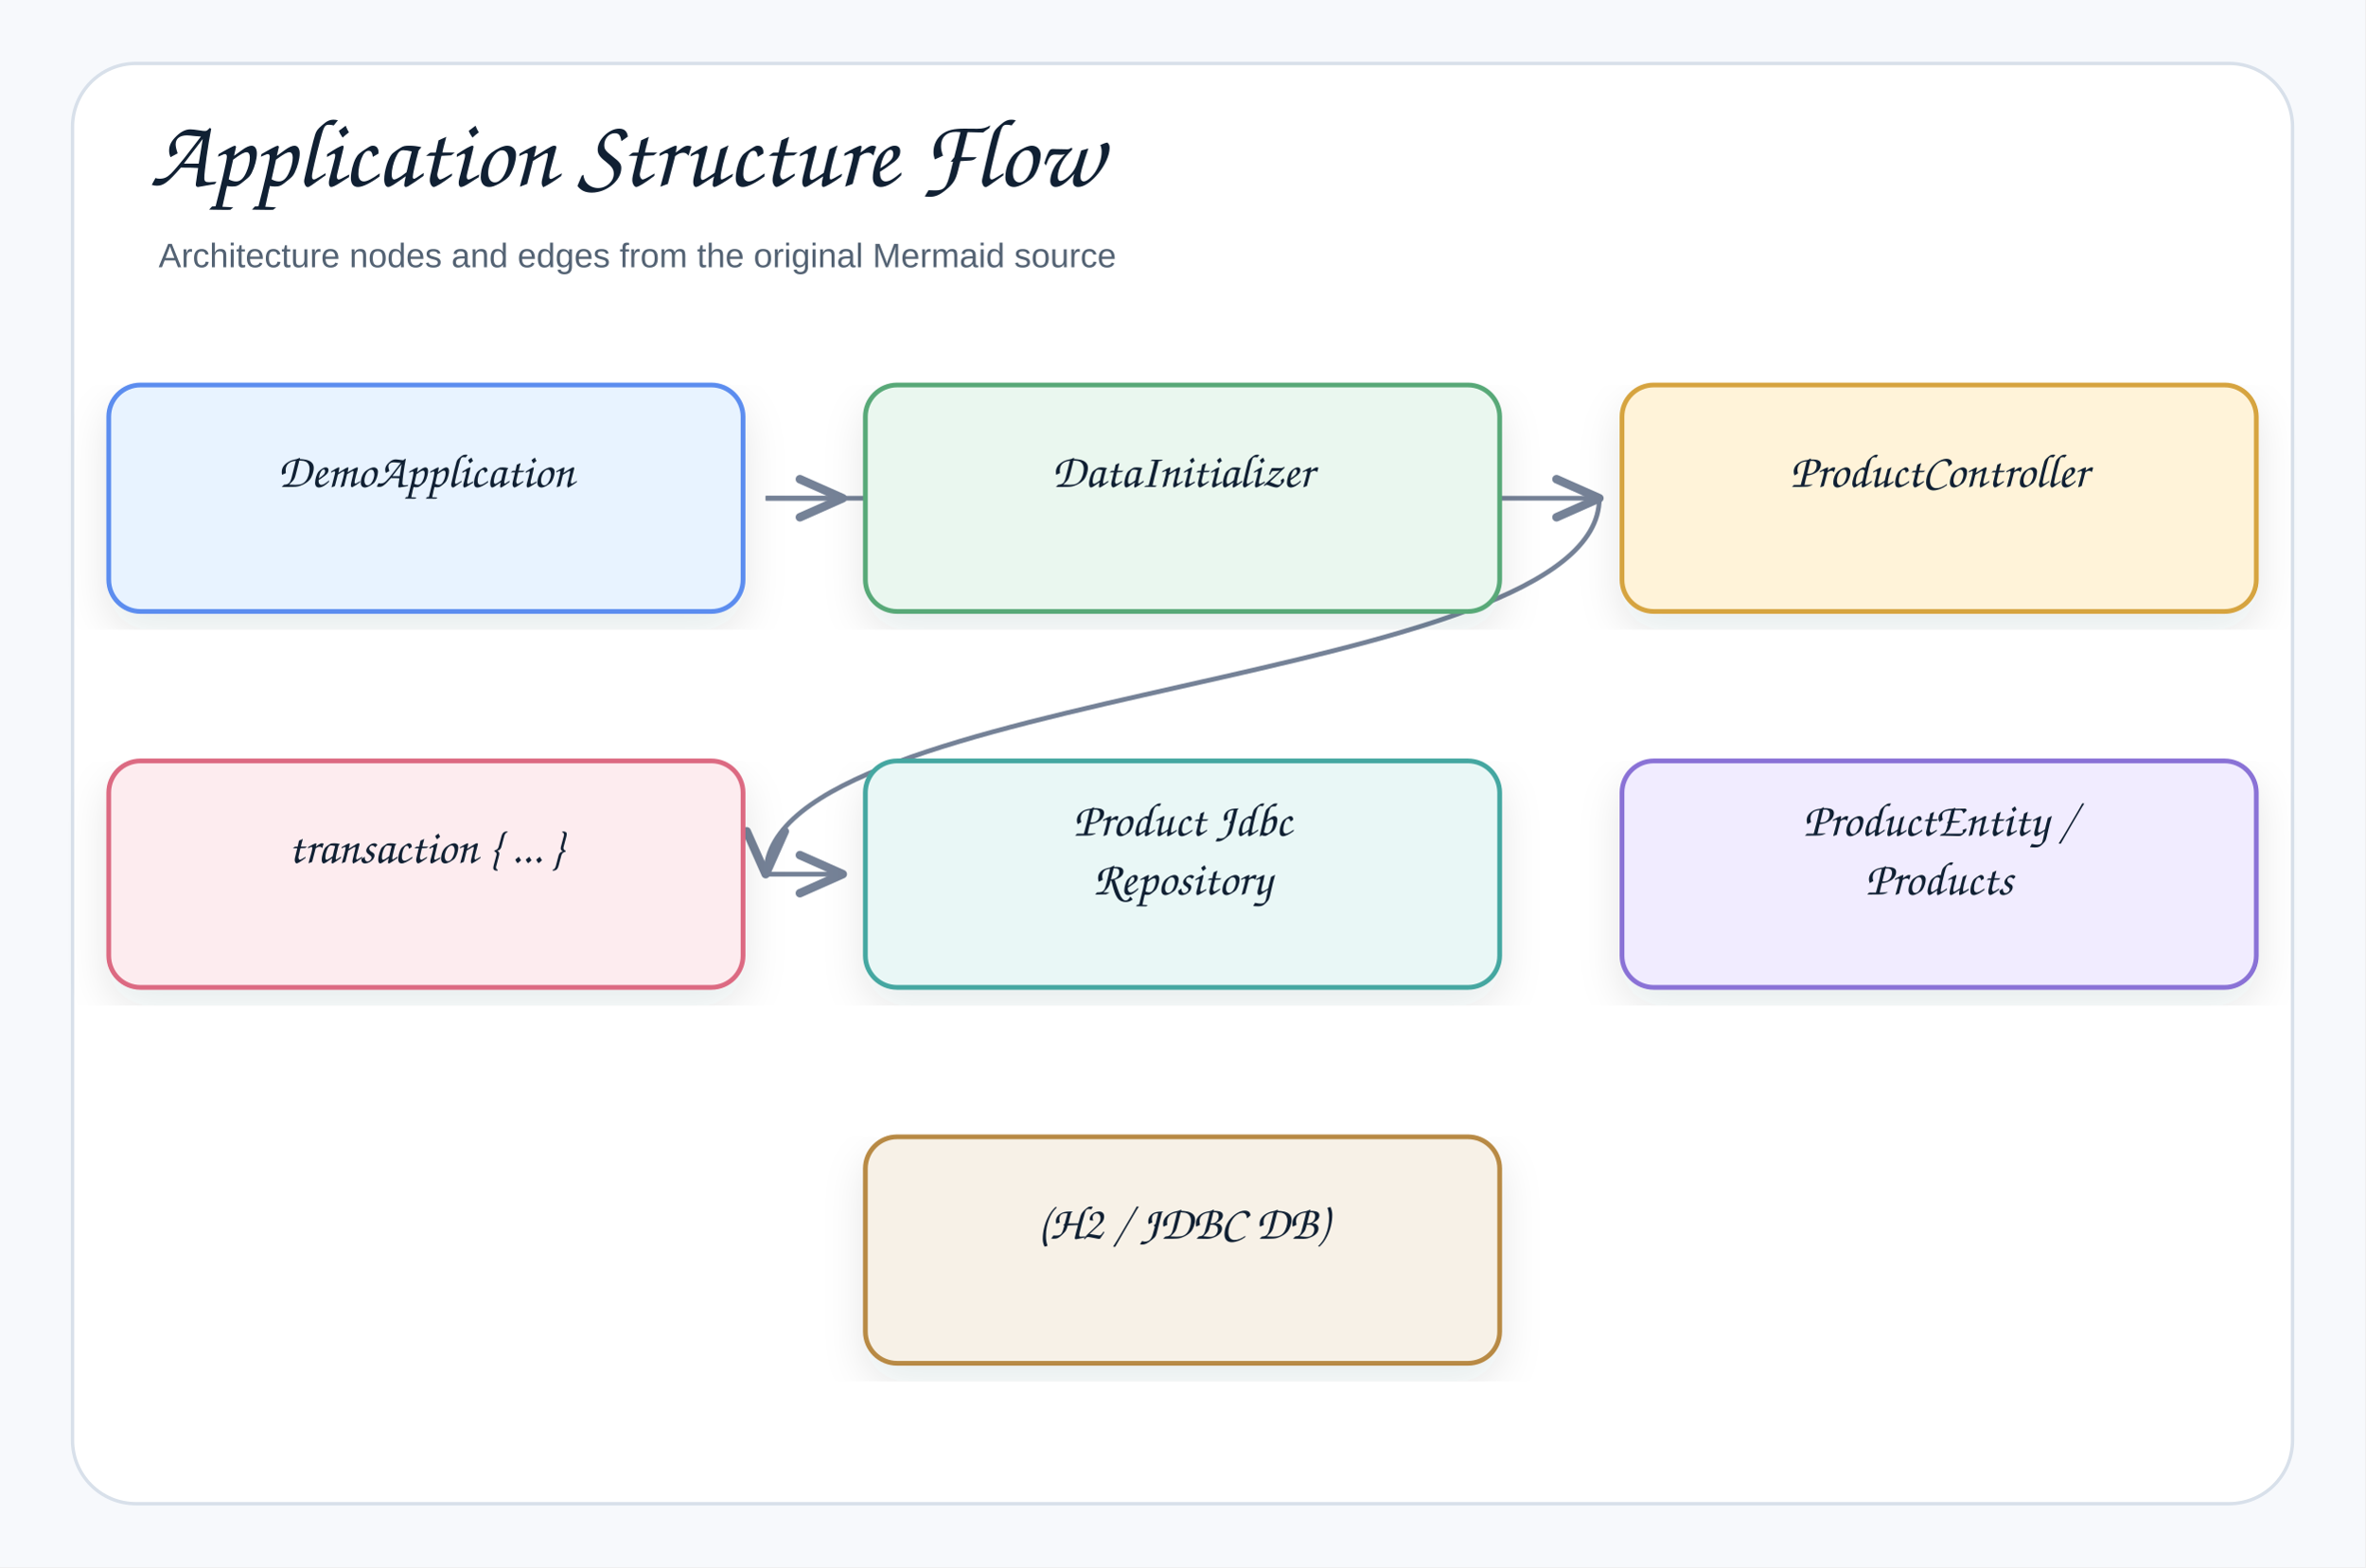
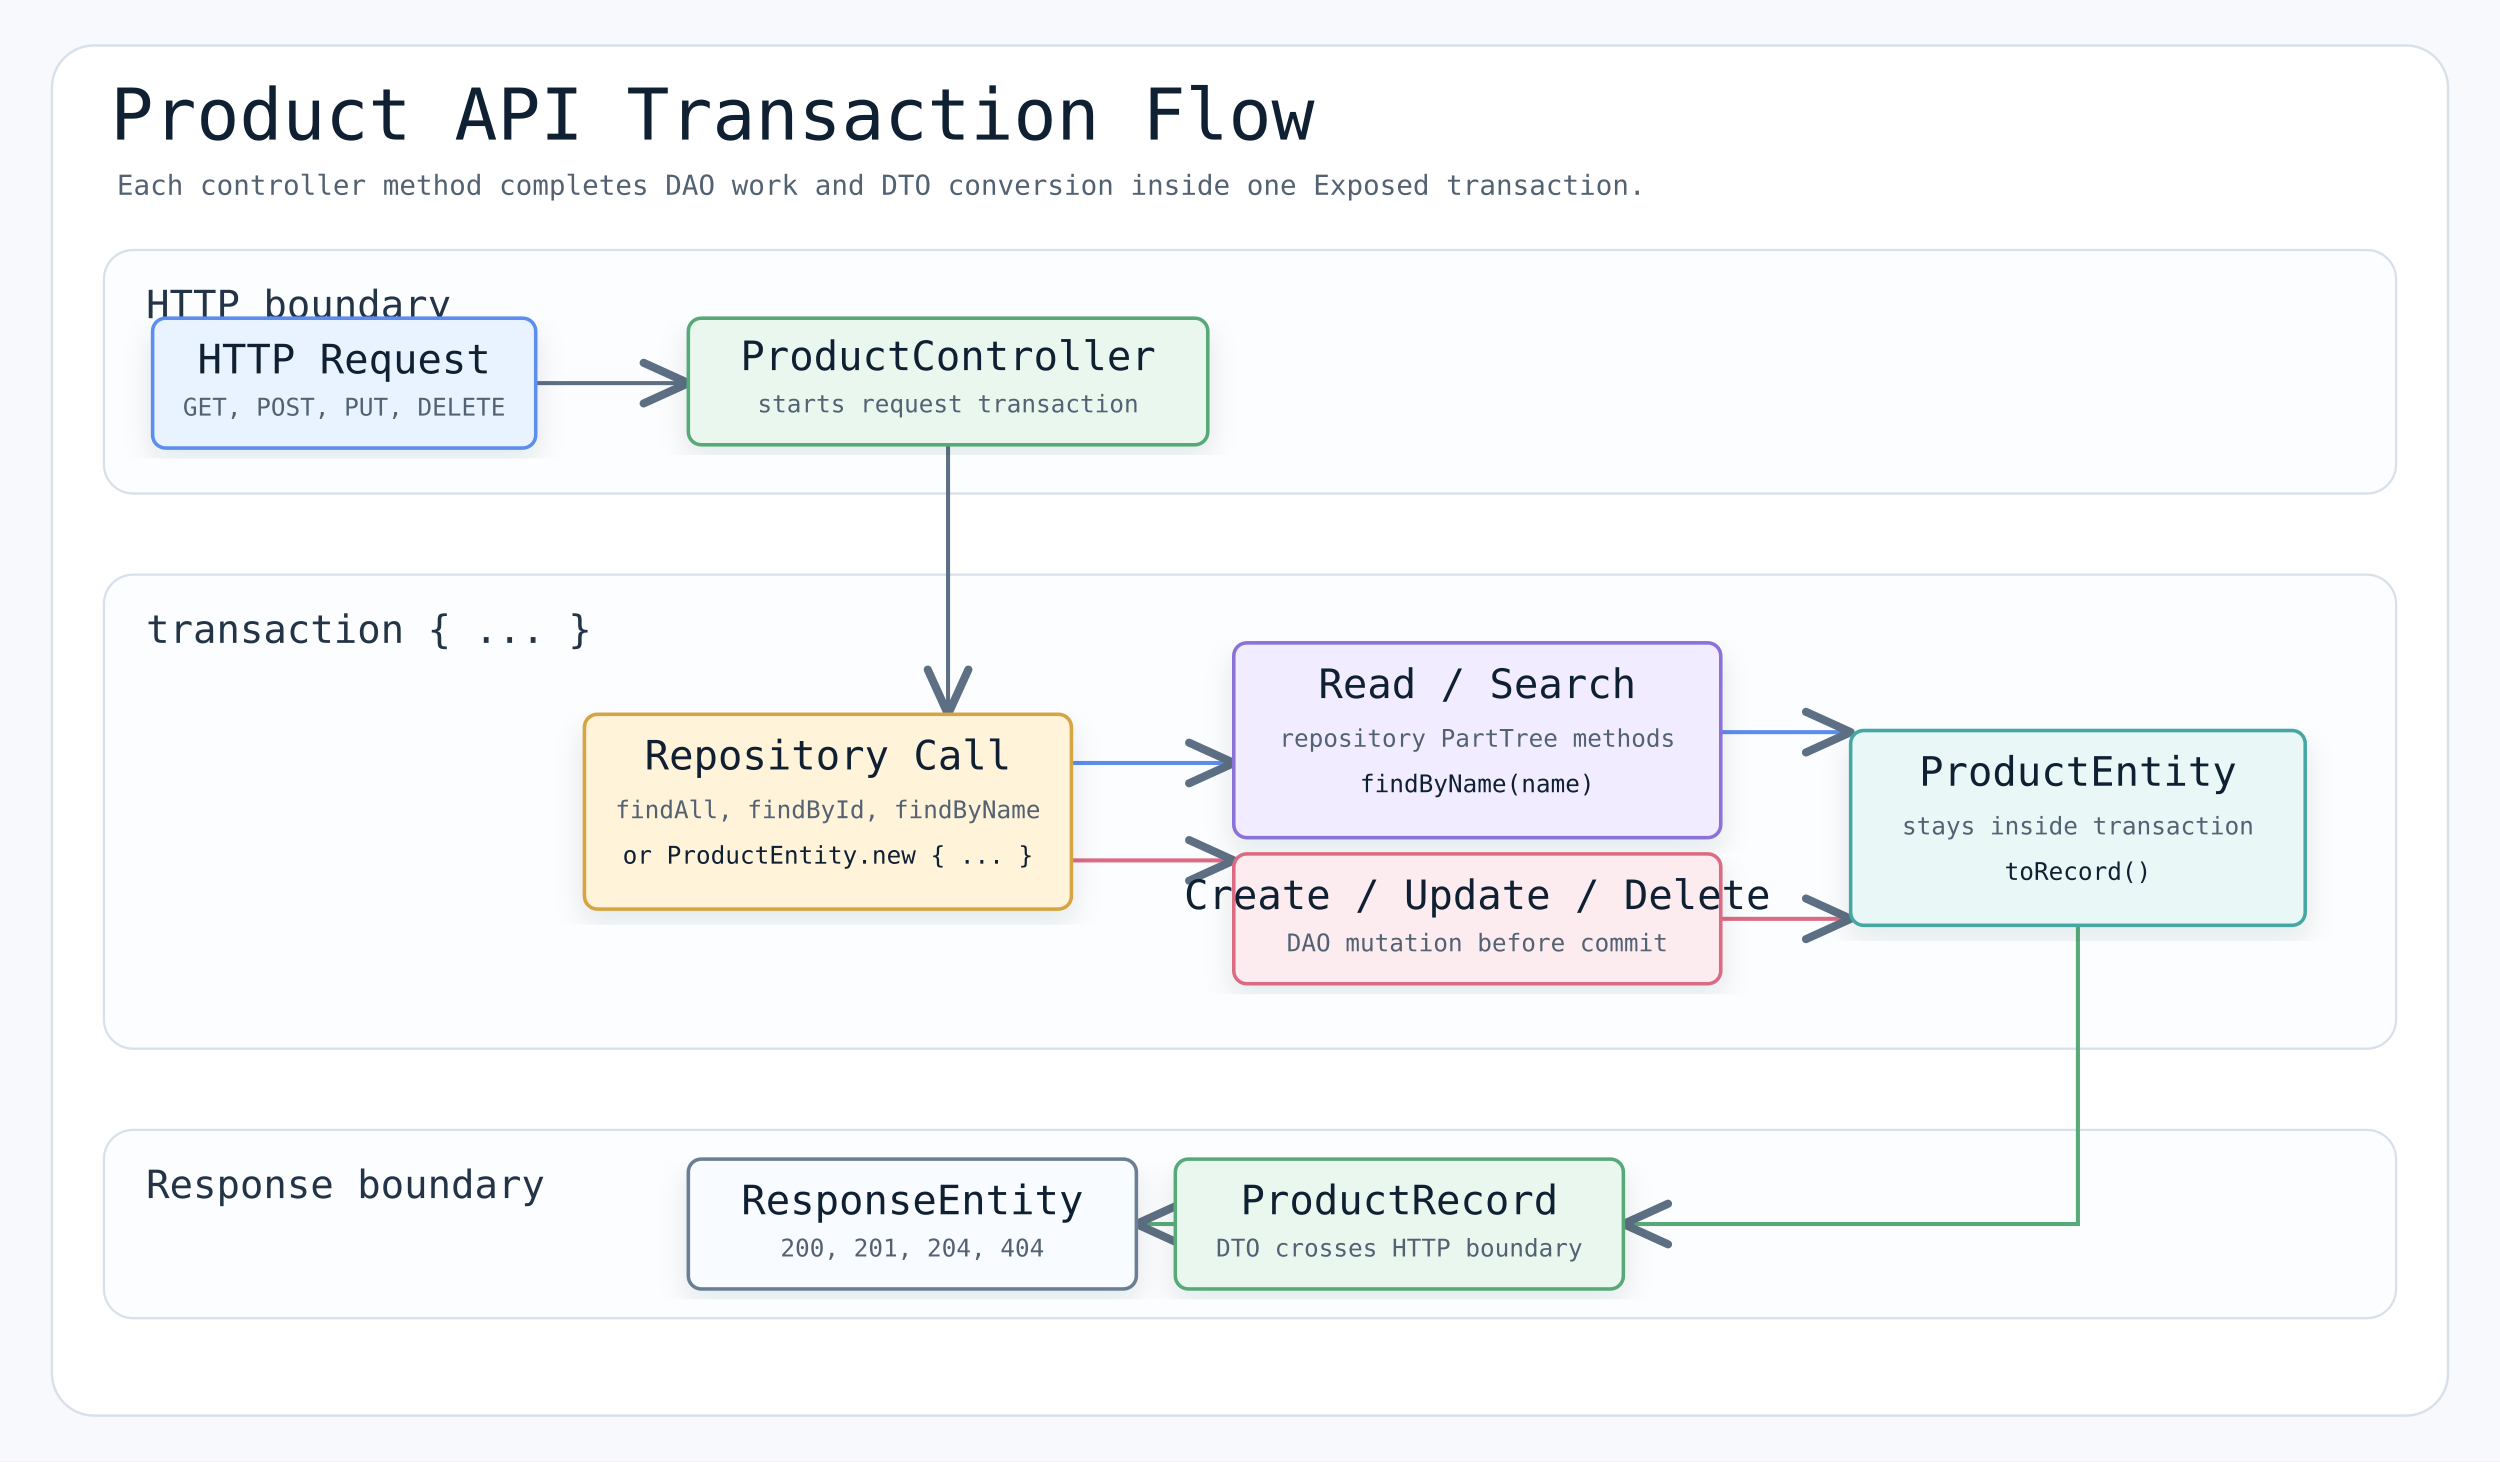
- <svg xmlns="http://www.w3.org/2000/svg" width="1044" height="692" viewBox="0 0 1044 692" role="img" aria-label="Application Structure Flow">
+ <svg xmlns="http://www.w3.org/2000/svg" width="1540" height="900" viewBox="0 0 1540 900" role="img" aria-labelledby="title desc">
  <defs>
    <filter id="shadow" x="-8%" y="-8%" width="116%" height="116%">
      <feDropShadow dx="0" dy="8" stdDeviation="9" flood-color="#1f2937" flood-opacity="0.10" />
    </filter>
-     <marker id="openArrow" markerWidth="12" markerHeight="10" refX="10" refY="5" orient="auto" markerUnits="strokeWidth">
-       <path d="M 1 1 L 10 5 L 1 9" fill="none" stroke="#758297" stroke-width="1.8" stroke-linecap="round" stroke-linejoin="round" />
-     </marker>
-     <marker id="inherit" markerWidth="14" markerHeight="12" refX="12" refY="6" orient="auto" markerUnits="strokeWidth">
-       <path d="M 0 1 L 12 6 L 0 11 Z" fill="#ffffff" stroke="#758297" stroke-width="1.8" />
+     <marker id="arrow" markerWidth="14" markerHeight="12" refX="12" refY="6" orient="auto">
+       <path d="M 1 1 L 12 6 L 1 11" fill="none" stroke="#5d6f83" stroke-width="2" stroke-linecap="round" stroke-linejoin="round" />
    </marker>
    <style>
    .canvas{fill:#f7f9fc}.frame{fill:#fff;stroke:#d8e0ea;stroke-width:1.5}
-     .title{font-family:"Architects Daughter","Comic Sans MS","Comic Sans",cursive;font-size:43px;font-weight:400;fill:#102033}
-     .subtitle{font-family:"Comic Sans MS","Comic Sans","Comic Neue",Arial,sans-serif;font-size:15px;font-weight:400;fill:#536273}
-     .label{font-family:"Architects Daughter","Comic Sans MS","Comic Sans",cursive;font-size:25px;font-weight:400;fill:#102033}
-     .smallLabel{font-family:"Architects Daughter","Comic Sans MS","Comic Sans",cursive;font-size:21px;font-weight:400;fill:#102033}
-     .mono{font-family:"Comic Sans MS","Comic Sans","Comic Neue",Arial,sans-serif;font-size:12px;font-weight:400;fill:#102033}
-     .small{font-family:"Comic Sans MS","Comic Sans","Comic Neue",Arial,sans-serif;font-size:12px;font-weight:400;fill:#536273}
-     .strong{font-family:"Comic Sans MS","Comic Sans","Comic Neue",Arial,sans-serif;font-size:13px;font-weight:400;fill:#102033}
-     .card{stroke-width:2.1;filter:url(#shadow)}.compartment{stroke-width:1.5;fill:none}
-     .line{stroke:#758297;stroke-width:2.1;fill:none;marker-end:url(#openArrow)}
-     .plainLine{stroke:#758297;stroke-width:2.1;fill:none}
-     .dashed{stroke:#758297;stroke-width:2.1;stroke-dasharray:7 6;fill:none;marker-end:url(#openArrow)}
-     .inheritLine{stroke:#758297;stroke-width:2.2;fill:none;marker-end:url(#inherit)}
-     .implLine{stroke:#758297;stroke-width:2.2;stroke-dasharray:8 7;fill:none;marker-end:url(#inherit)}
+     .band{fill:#fbfdff;stroke:#d8e0ea;stroke-width:1.4}
+     .bandTitle{font-family:"Architects Daughter","Comic Mono",monospace;font-size:24px;fill:#243447}
+     .title{font-family:"Architects Daughter","Comic Mono",monospace;font-size:44px;fill:#102033}
+     .subtitle{font-family:"Comic Mono",monospace;font-size:17px;fill:#536273}
+     .card{stroke-width:2.2;filter:url(#shadow)}
+     .label{font-family:"Architects Daughter","Comic Mono",monospace;font-size:25px;fill:#102033}
+     .small{font-family:"Comic Mono",monospace;font-size:15px;fill:#536273}
+     .mono{font-family:"Comic Mono",monospace;font-size:15px;fill:#102033}
+     .line{stroke:#5d6f83;stroke-width:2.5;fill:none;marker-end:url(#arrow)}
+     .read{stroke:#5b8def;stroke-width:2.5;fill:none;marker-end:url(#arrow)}
+     .write{stroke:#dc6b82;stroke-width:2.5;fill:none;marker-end:url(#arrow)}
+     .dto{stroke:#58a978;stroke-width:2.5;fill:none;marker-end:url(#arrow)}
  </style>
  </defs>
-   <rect class="canvas" width="1044" height="692" />
-   <rect class="frame" x="32" y="28" width="980" height="636" rx="28" />
-   <text class="title" x="66" y="82">Application Structure Flow</text>
-   <text class="subtitle" x="70" y="118">Architecture nodes and edges from the original Mermaid source</text>
-   <path class="line" d="M338 386 C338 386 372 386 372 386" />
-   <path class="line" d="M706 220 C706 303 338 303 338 386" />
-   <path class="line" d="M338 220 C338 220 706 220 706 220" />
-   <path class="line" d="M338 220 C338 220 372 220 372 220" />
-   <g transform="translate(48,170)">
-     <rect class="card" x="0" y="0" width="280" height="100" rx="14" fill="#E8F3FF" stroke="#5B8DEF" />
-     <text class="smallLabel" x="140" y="45" text-anchor="middle">DemoApplication</text>
+   <rect class="canvas" width="1540" height="900" />
+   <rect class="frame" x="32" y="28" width="1476" height="844" rx="26" />
+   <text class="title" x="68" y="86">Product API Transaction Flow</text>
+   <text class="subtitle" x="72" y="120">Each controller method completes DAO work and DTO conversion inside one Exposed transaction.</text>
+   <rect class="band" x="64" y="154" width="1412" height="150" rx="18" />
+   <text class="bandTitle" x="90" y="196">HTTP boundary</text>
+   <rect class="band" x="64" y="354" width="1412" height="292" rx="18" />
+   <text class="bandTitle" x="90" y="396">transaction { ... }</text>
+   <rect class="band" x="64" y="696" width="1412" height="116" rx="18" />
+   <text class="bandTitle" x="90" y="738">Response boundary</text>
+   <path class="line" d="M330 236 H424" />
+   <path class="line" d="M584 274 V440" />
+   <path class="read" d="M660 470 H760" />
+   <path class="write" d="M660 530 H760" />
+   <path class="read" d="M1060 451 H1140" />
+   <path class="write" d="M1060 566 H1140" />
+   <path class="dto" d="M1280 570 V754 H1000" />
+   <path class="dto" d="M724 754 H700" />
+   <g transform="translate(94,196)">
+     <rect class="card" x="0" y="0" width="236" height="80" rx="8" fill="#e8f3ff" stroke="#5b8def" />
+     <text class="label" x="118" y="34" text-anchor="middle">HTTP Request</text>
+     <text class="small" x="118" y="60" text-anchor="middle">GET, POST, PUT, DELETE</text>
  </g>
-   <g transform="translate(382,170)">
-     <rect class="card" x="0" y="0" width="280" height="100" rx="14" fill="#EAF7EF" stroke="#58A978" />
-     <text class="smallLabel" x="140" y="45" text-anchor="middle">DataInitializer</text>
+   <g transform="translate(424,196)">
+     <rect class="card" x="0" y="0" width="320" height="78" rx="8" fill="#eaf7ef" stroke="#58a978" />
+     <text class="label" x="160" y="32" text-anchor="middle">ProductController</text>
+     <text class="small" x="160" y="58" text-anchor="middle">starts request transaction</text>
  </g>
-   <g transform="translate(716,170)">
-     <rect class="card" x="0" y="0" width="280" height="100" rx="14" fill="#FFF3D9" stroke="#D6A441" />
-     <text class="smallLabel" x="140" y="45" text-anchor="middle">ProductController</text>
+   <g transform="translate(360,440)">
+     <rect class="card" x="0" y="0" width="300" height="120" rx="8" fill="#fff3d9" stroke="#d6a441" />
+     <text class="label" x="150" y="34" text-anchor="middle">Repository Call</text>
+     <text class="small" x="150" y="64" text-anchor="middle">findAll, findById, findByName</text>
+     <text class="mono" x="150" y="92" text-anchor="middle">or ProductEntity.new { ... }</text>
  </g>
-   <g transform="translate(48,336)">
-     <rect class="card" x="0" y="0" width="280" height="100" rx="14" fill="#FDECEF" stroke="#DC6B82" />
-     <text class="smallLabel" x="140" y="45" text-anchor="middle">transaction { ... }</text>
+   <g transform="translate(760,396)">
+     <rect class="card" x="0" y="0" width="300" height="120" rx="8" fill="#f1ecff" stroke="#8a72d6" />
+     <text class="label" x="150" y="34" text-anchor="middle">Read / Search</text>
+     <text class="small" x="150" y="64" text-anchor="middle">repository PartTree methods</text>
+     <text class="mono" x="150" y="92" text-anchor="middle">findByName(name)</text>
  </g>
-   <g transform="translate(382,336)">
-     <rect class="card" x="0" y="0" width="280" height="100" rx="14" fill="#E9F7F6" stroke="#45A7A1" />
-     <text class="smallLabel" x="140" y="33" text-anchor="middle">Product Jdbc</text>
-     <text class="smallLabel" x="140" y="59" text-anchor="middle">Repository</text>
+   <g transform="translate(760,526)">
+     <rect class="card" x="0" y="0" width="300" height="80" rx="8" fill="#fdecef" stroke="#dc6b82" />
+     <text class="label" x="150" y="34" text-anchor="middle">Create / Update / Delete</text>
+     <text class="small" x="150" y="60" text-anchor="middle">DAO mutation before commit</text>
  </g>
-   <g transform="translate(716,336)">
-     <rect class="card" x="0" y="0" width="280" height="100" rx="14" fill="#F1ECFF" stroke="#8A72D6" />
-     <text class="smallLabel" x="140" y="33" text-anchor="middle">ProductEntity /</text>
-     <text class="smallLabel" x="140" y="59" text-anchor="middle">Products</text>
+   <g transform="translate(1140,450)">
+     <rect class="card" x="0" y="0" width="280" height="120" rx="8" fill="#e9f7f6" stroke="#45a7a1" />
+     <text class="label" x="140" y="34" text-anchor="middle">ProductEntity</text>
+     <text class="small" x="140" y="64" text-anchor="middle">stays inside transaction</text>
+     <text class="mono" x="140" y="92" text-anchor="middle">toRecord()</text>
  </g>
-   <g transform="translate(382,502)">
-     <rect class="card" x="0" y="0" width="280" height="100" rx="14" fill="#F7F1E7" stroke="#B88A44" />
-     <text class="smallLabel" x="140" y="45" text-anchor="middle">(H2 / JDBC DB)</text>
+   <g transform="translate(424,714)">
+     <rect class="card" x="0" y="0" width="276" height="80" rx="8" fill="#f8fbff" stroke="#6b7f93" />
+     <text class="label" x="138" y="34" text-anchor="middle">ResponseEntity</text>
+     <text class="small" x="138" y="60" text-anchor="middle">200, 201, 204, 404</text>
+   </g>
+   <g transform="translate(724,714)">
+     <rect class="card" x="0" y="0" width="276" height="80" rx="8" fill="#eaf7ef" stroke="#58a978" />
+     <text class="label" x="138" y="34" text-anchor="middle">ProductRecord</text>
+     <text class="small" x="138" y="60" text-anchor="middle">DTO crosses HTTP boundary</text>
  </g>
</svg>
